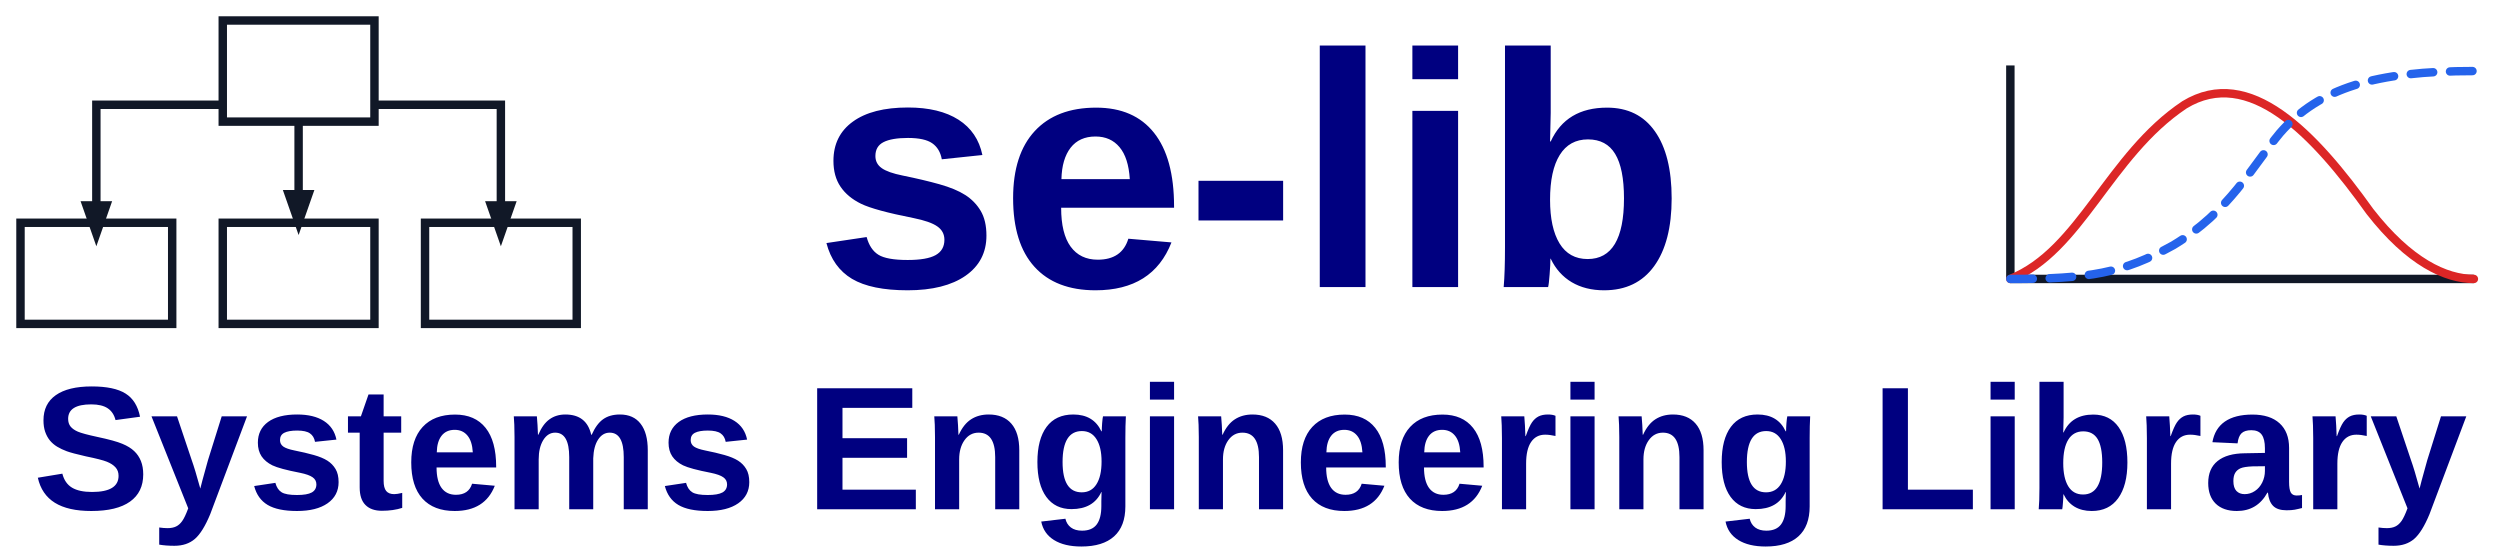
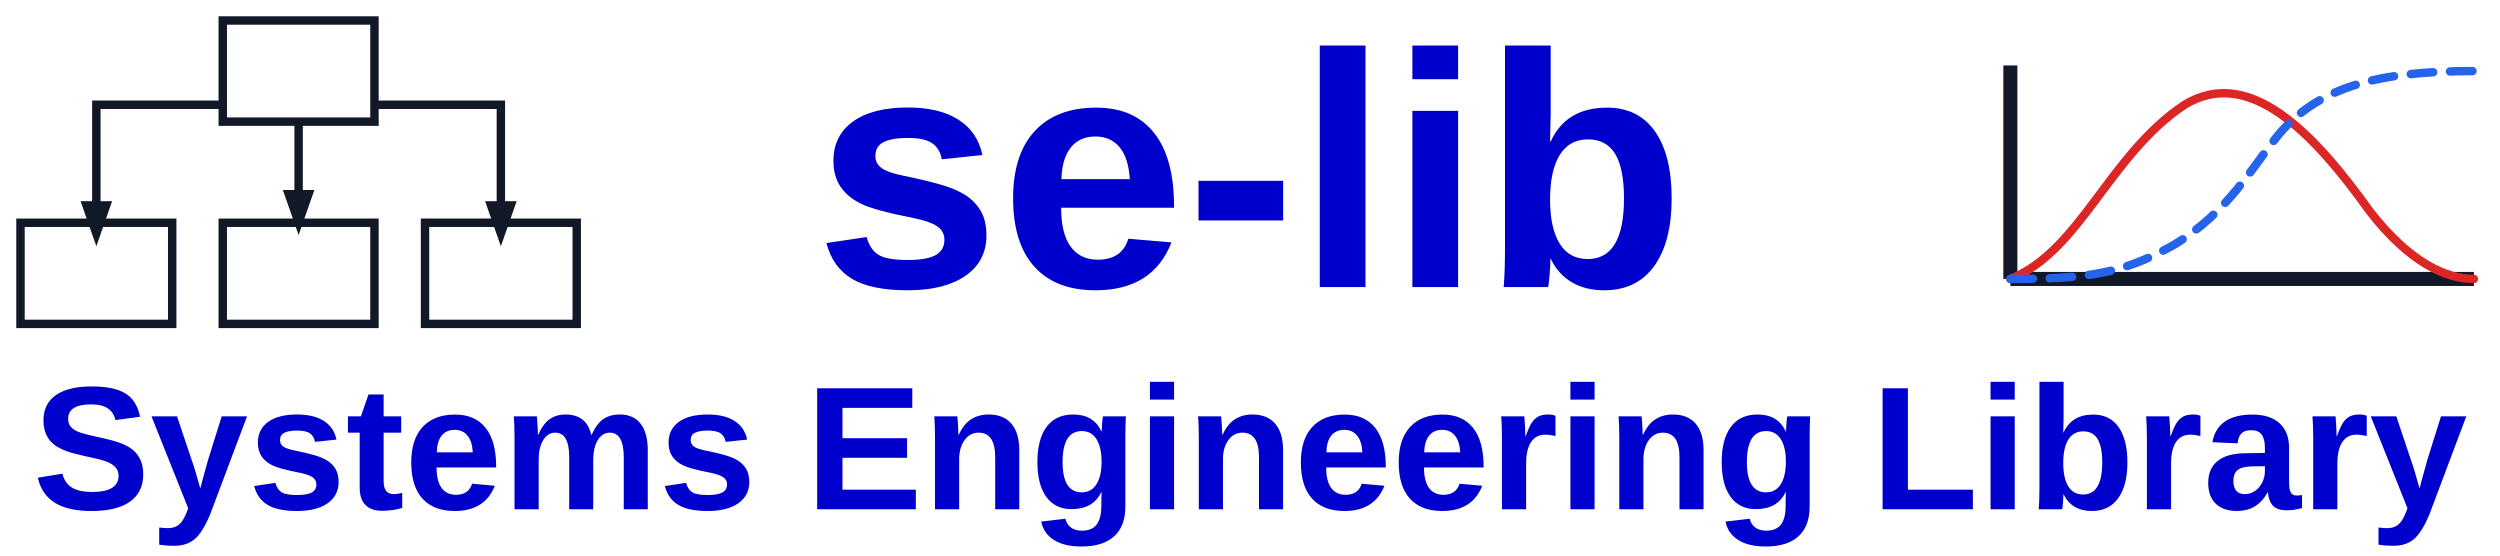
<svg xmlns="http://www.w3.org/2000/svg" xmlns:xlink="http://www.w3.org/1999/xlink" width="540pt" height="120pt" viewBox="0 0 540 120" version="1.1">
  <g id="graph0" class="graph">
    <rect x="0" y="0" width="540" height="120" fill="none" />
    <defs>
      <g id="requirements-tree" stroke="#111827" stroke-width="3" fill="#111827">
        <g id="graph0_req" class="graph" transform="scale(1 1) rotate(0) translate(4 112)">
          <polygon fill="none" stroke="transparent" points="-4,4 -4,-112 202,-112 202,4 -4,4" />
          <g id="node1" class="node">
            <polygon fill="none" points="126,-108 72,-108 72,-72 126,-72 126,-108" />
          </g>
          <g id="node2" class="node">
            <polygon fill="none" points="54,-36 0,-36 0,0 54,0 54,-36" />
          </g>
          <g id="edge1" class="edge">
            <path fill="none" d="M72,-78C55.385,-78 39.098,-78 27,-78 27,-78 27,-42.169 27,-42.169" />
            <polygon points="30.5,-42.169 27,-32.169 23.5,-42.169 30.5,-42.169" />
          </g>
          <g id="node3" class="node">
            <polygon fill="none" points="126,-36 72,-36 72,0 126,0 126,-36" />
          </g>
          <g id="edge2" class="edge">
            <path fill="none" d="M99,-72C99,-72 99,-46.169 99,-46.169" />
            <polygon points="102.5,-46.169 99,-36.169 95.5,-46.169 102.5,-46.169" />
          </g>
          <g id="node4" class="node">
            <polygon fill="none" points="198,-36 144,-36 144,0 198,0 198,-36" />
          </g>
          <g id="edge3" class="edge">
            <path fill="none" d="M126,-78C142.615,-78 158.902,-78 171,-78 171,-78 171,-42.169 171,-42.169" />
            <polygon points="174.5,-42.169 171,-32.169 167.5,-42.169 174.5,-42.169" />
          </g>
        </g>
      </g>
      <g id="time-graph" fill="none" stroke-width="3">
-         <line x1="35" y1="96" x2="200" y2="96" stroke="#111827" />
-         <line x1="35" y1="96" x2="35" y2="20" stroke="#111827" />
+         <line x1="35" y1="96" x2="200" y2="96" stroke="#111827" stroke-width="5" />
+         <line x1="35" y1="96" x2="35" y2="20" stroke="#111827" stroke-width="5" />
        <path d="M 35 96                  C 60 86, 70 52, 97 34                  C 120 20, 143 44, 163 72                  C 177 90, 190 96, 200 96" stroke="#DC2626" stroke-linecap="round" stroke-linejoin="round" />
        <path d="M 35 96                  C 63 96, 75 94, 93 84                  C 113 72, 121 56, 131 44                  C 145 28, 165 22, 200 22" stroke="#2563EB" stroke-dasharray="8 6" stroke-linecap="round" stroke-linejoin="round" />
      </g>
    </defs>
    <g id="icon-left" transform="translate(2,2) scale(0.606796)">
      <use href="#requirements-tree" xlink:href="#requirements-tree" />
    </g>
    <g id="icon-right" transform="translate(413,2) scale(0.606796)">
      <use href="#time-graph" xlink:href="#time-graph" />
    </g>
-     <text id="title" x="270" y="62" text-anchor="middle" font-family="Arial,sans-serif" font-weight="bold" font-size="72" fill="navy">se-lib</text>
-     <text id="subtitle" x="270" y="110" text-anchor="middle" font-family="Arial,sans-serif" font-weight="bold" font-size="38" fill="navy">Systems Engineering Library</text>
+     <text id="title" x="270" y="62" text-anchor="middle" font-family="Arial,sans-serif" font-weight="bold" font-size="72" fill="#0000cc">se-lib</text>
+     <text id="subtitle" x="270" y="110" text-anchor="middle" font-family="Arial,sans-serif" font-weight="bold" font-size="38" fill="#0000cc">Systems Engineering Library</text>
  </g>
</svg>
